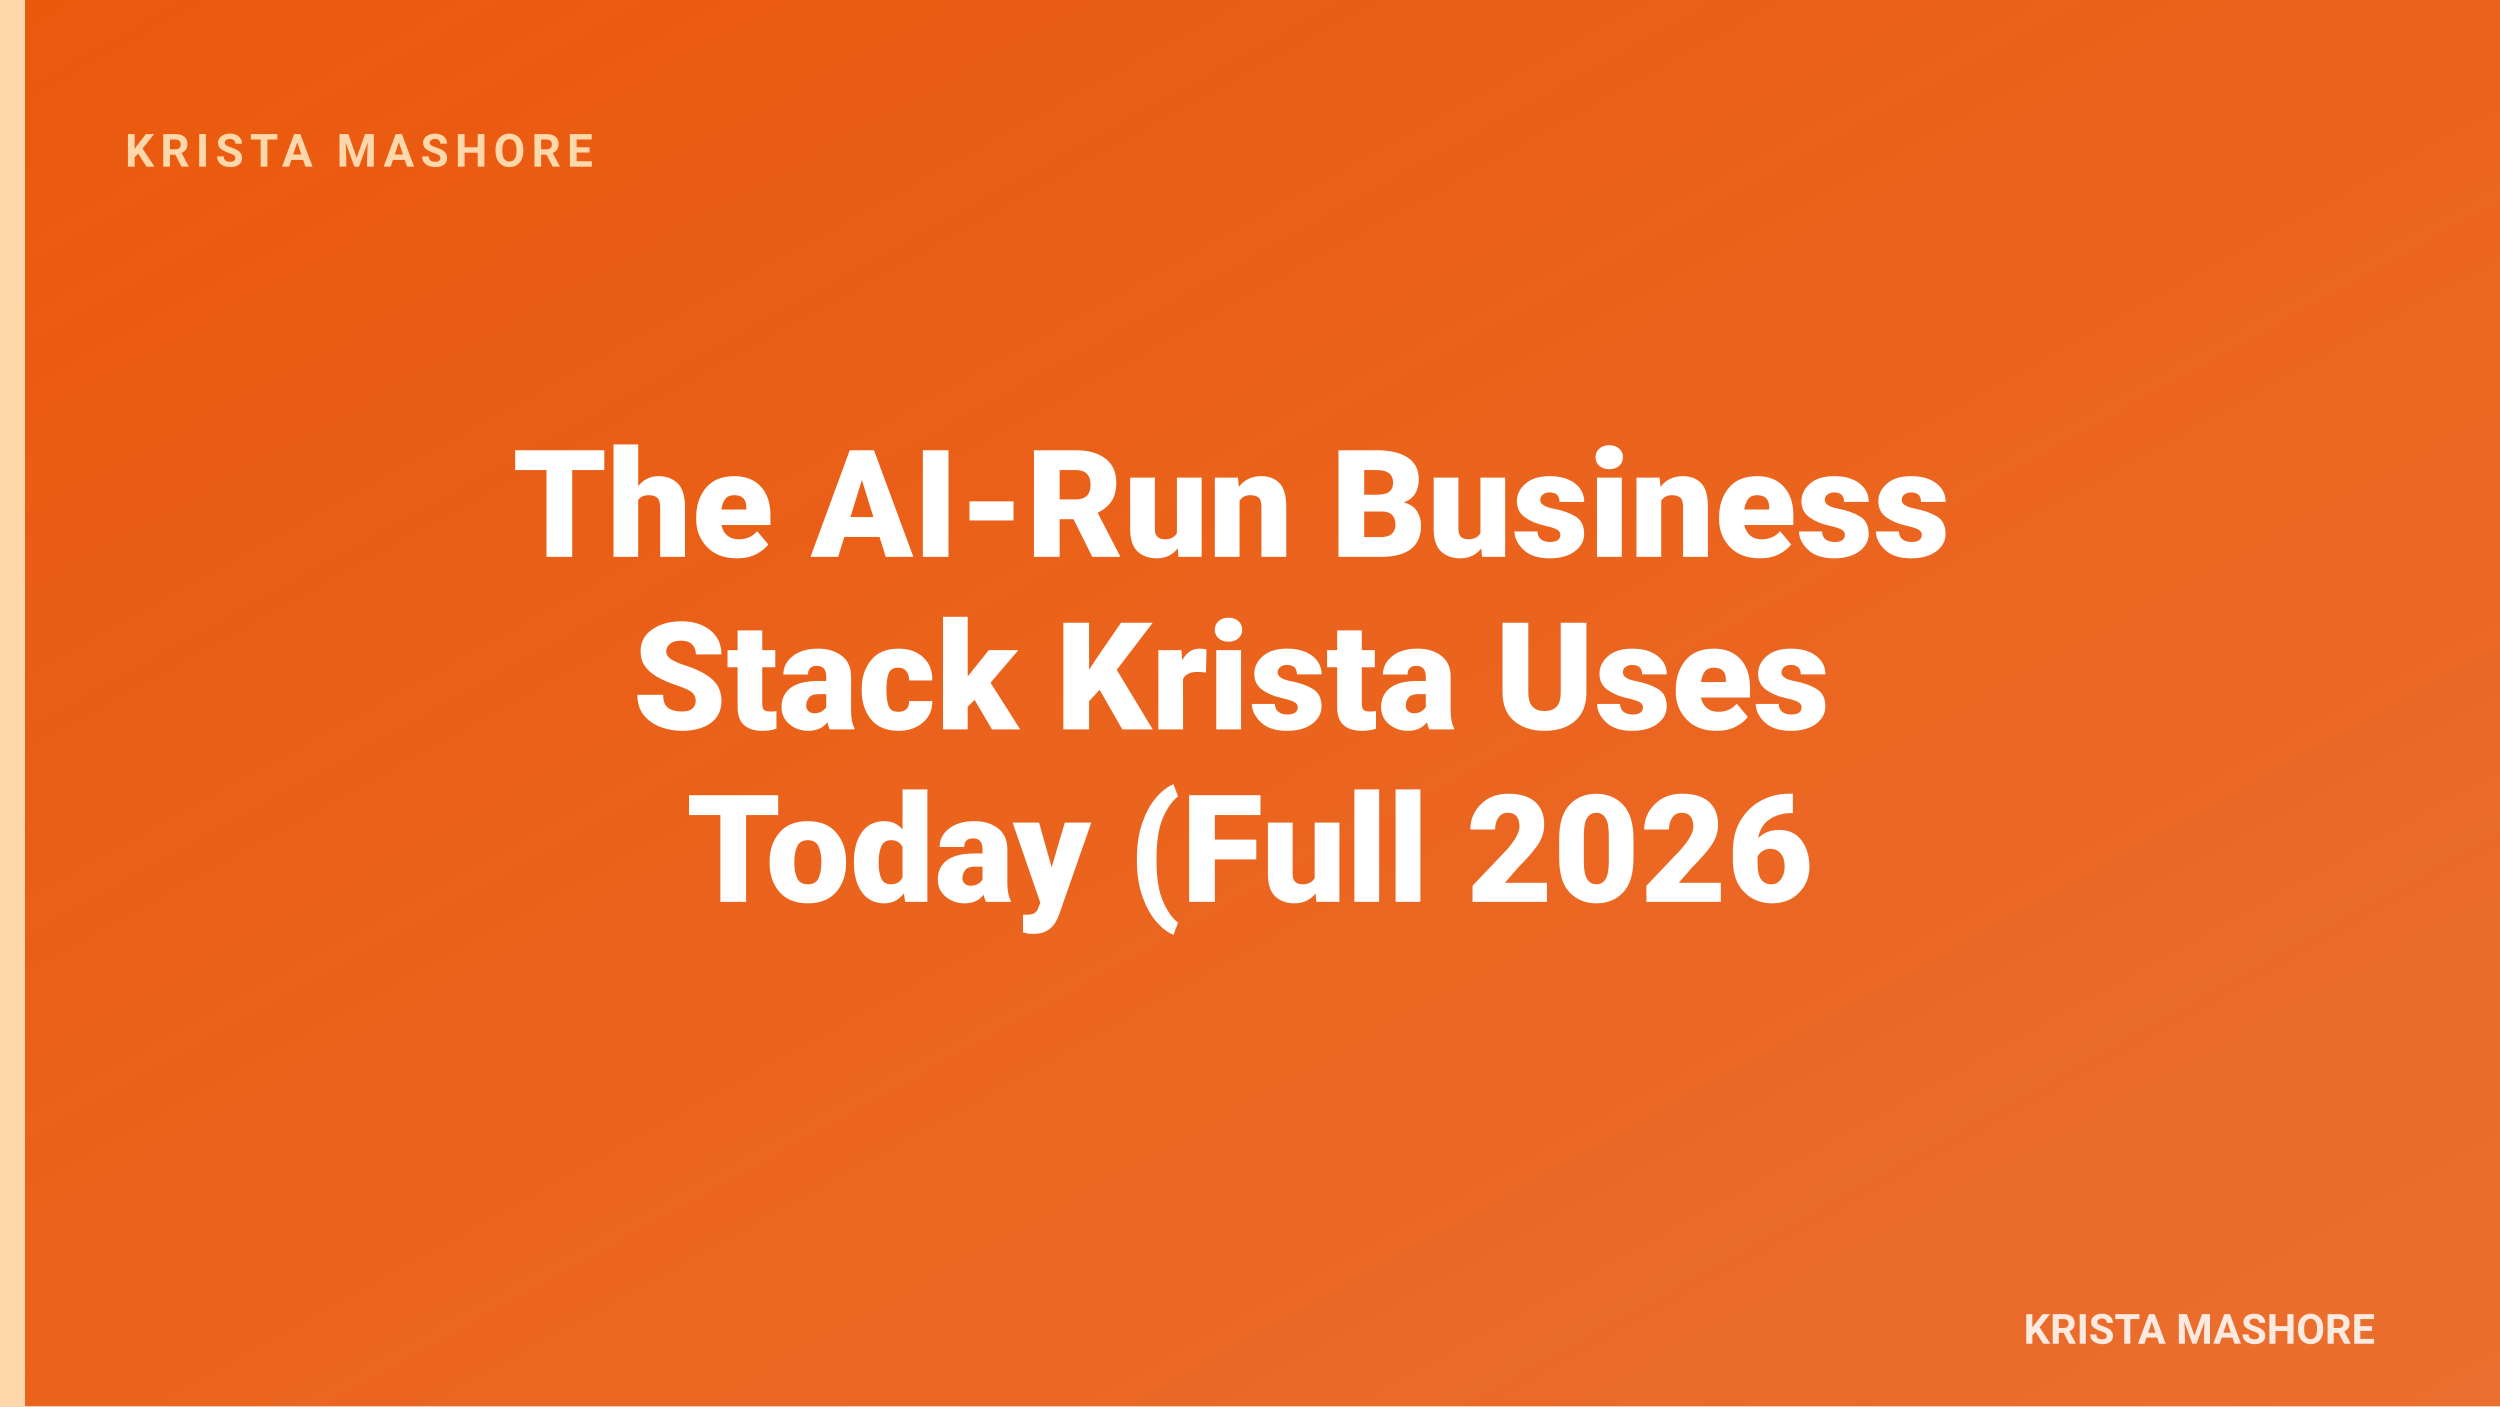
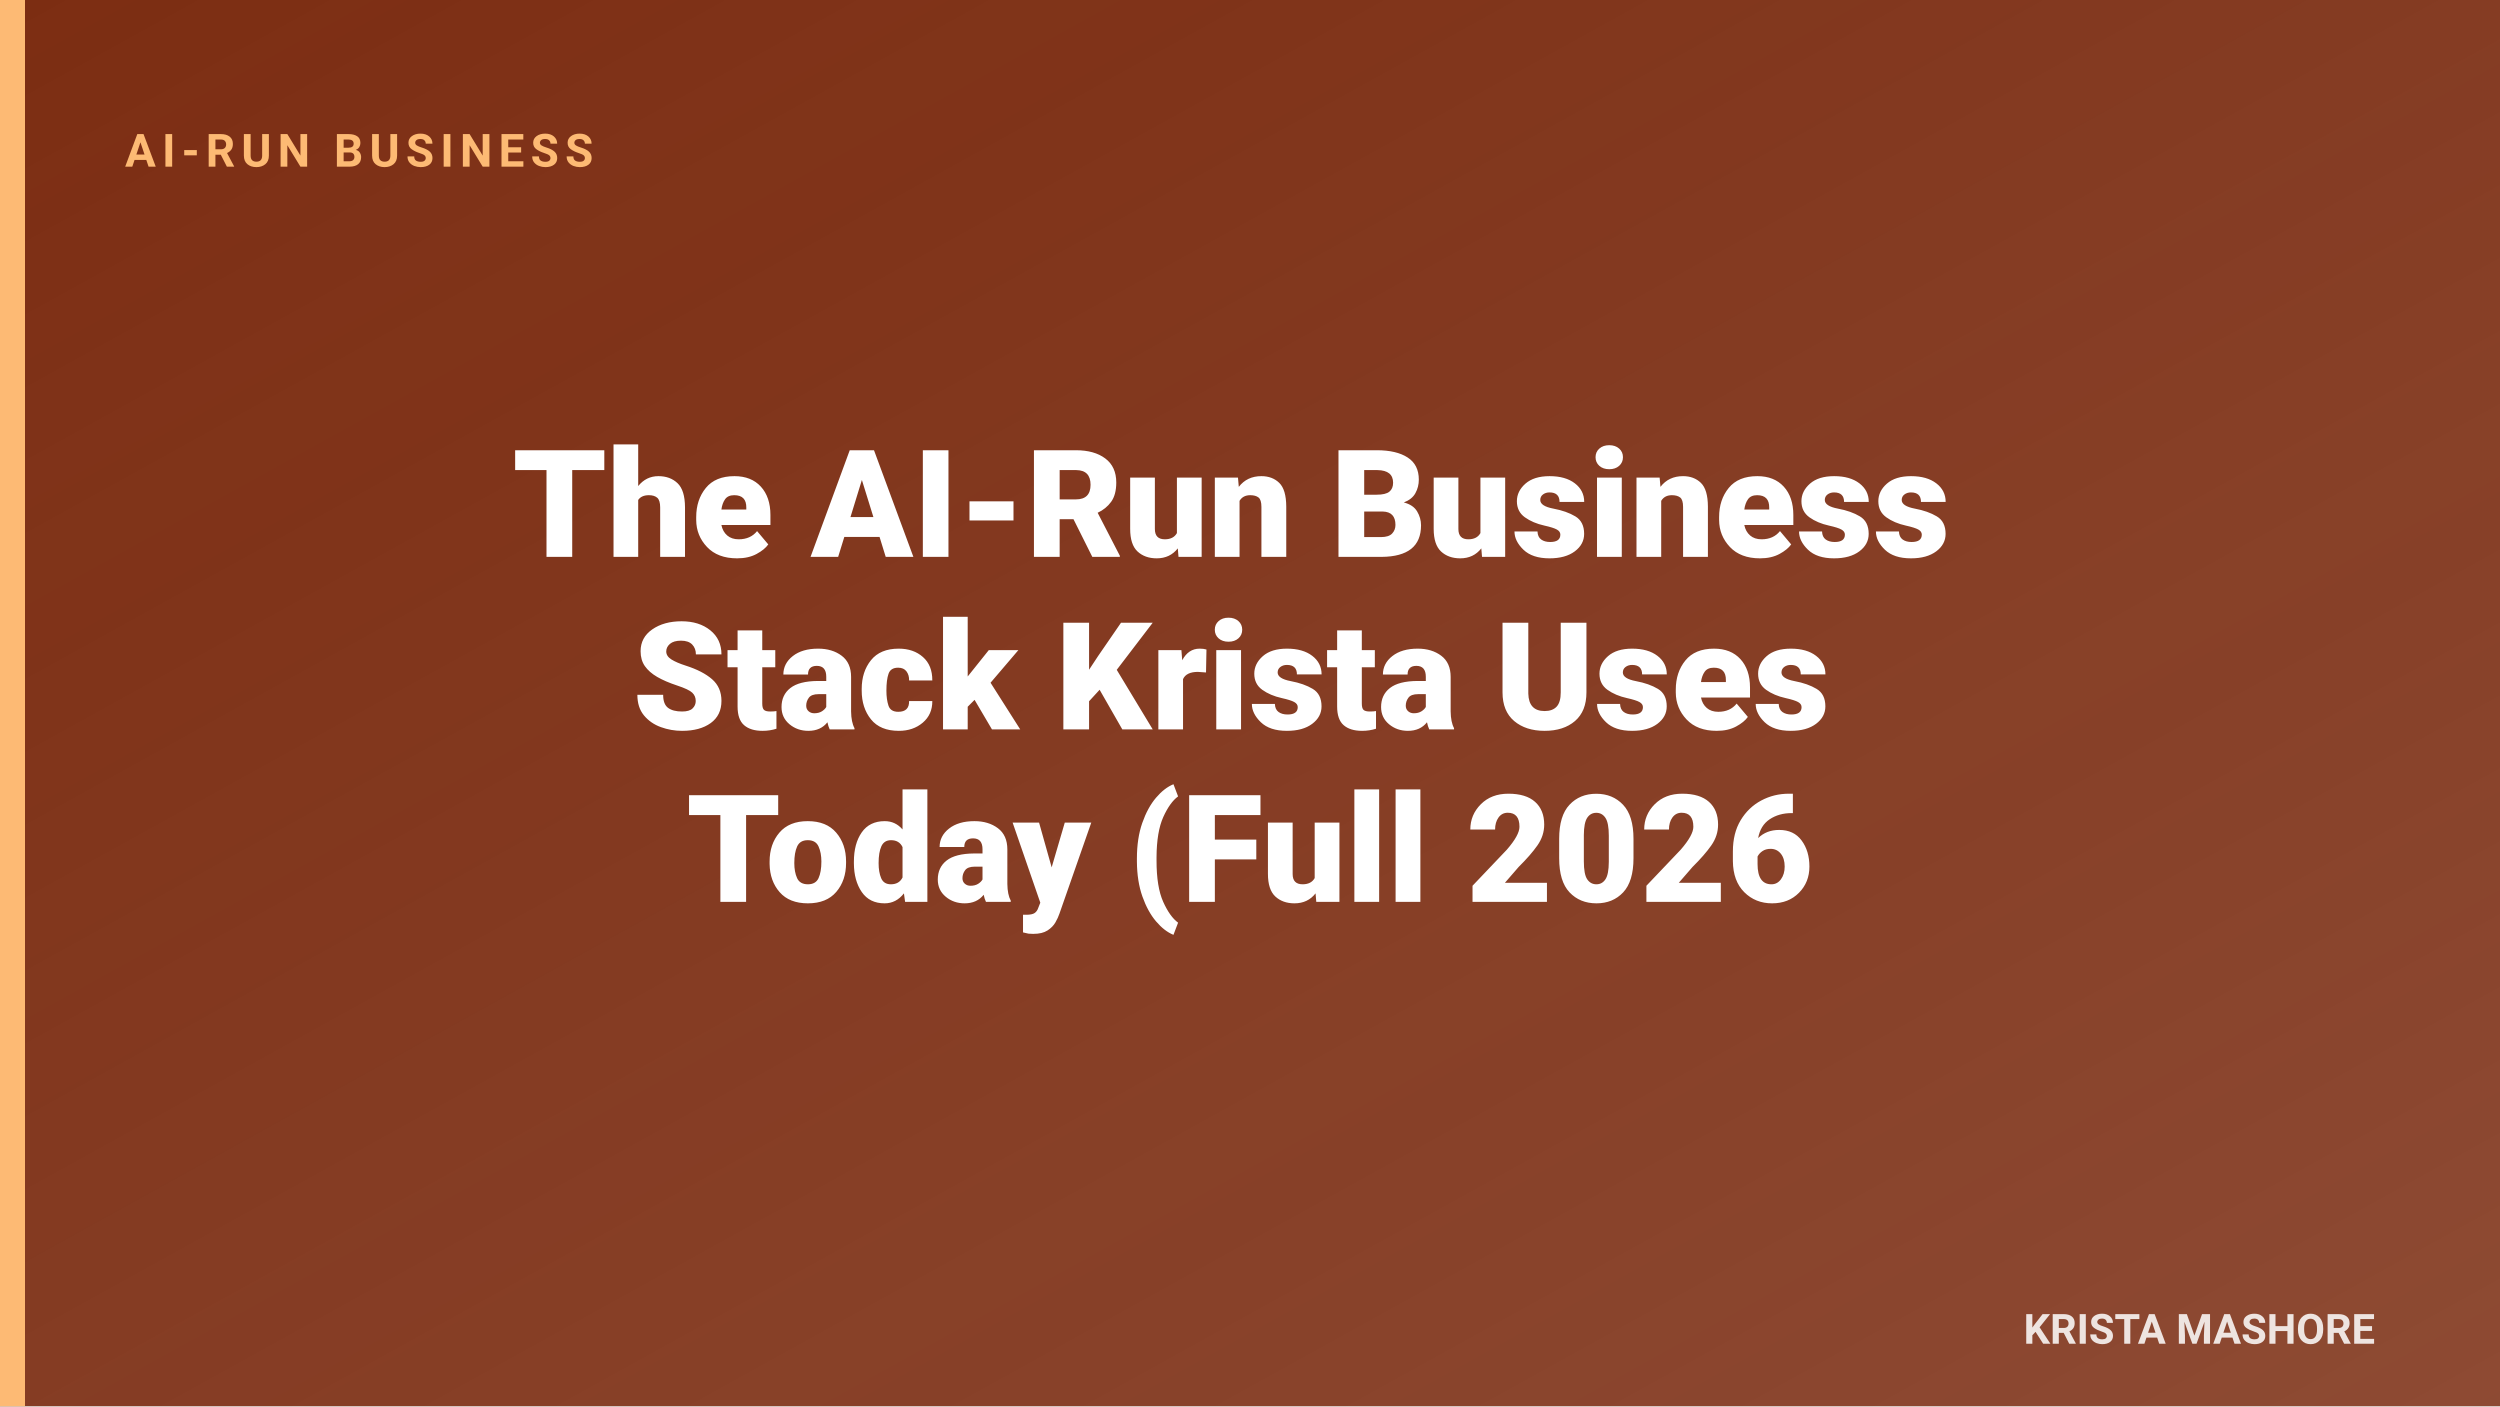
<svg xmlns="http://www.w3.org/2000/svg" width="1200" height="675" viewBox="0 0 1200 675" role="img" aria-label="The AI-Run Business Stack Krista Uses Today (Full 2026 Breakdown)">
  <defs>
    <linearGradient id="bg" x1="0%" y1="0%" x2="100%" y2="100%">
-       <stop offset="0%" stop-color="#EA580C" />
-       <stop offset="100%" stop-color="#EA580C" stop-opacity="0.85" />
+       <stop offset="0%" stop-color="#7C2D12" />
+       <stop offset="100%" stop-color="#7C2D12" stop-opacity="0.85" />
    </linearGradient>
  </defs>
  <rect width="1200" height="675" fill="url(#bg)" />
-   <rect x="0" y="0" width="12" height="675" fill="#FED7AA" />
-   <text x="60" y="80" font-family="-apple-system, BlinkMacSystemFont, 'Segoe UI', Roboto, sans-serif" font-size="22" font-weight="600" fill="#FED7AA" letter-spacing="3">KRISTA MASHORE</text>
+   <rect x="0" y="0" width="12" height="675" fill="#FDBA74" />
+   <text x="60" y="80" font-family="-apple-system, BlinkMacSystemFont, 'Segoe UI', Roboto, sans-serif" font-size="22" font-weight="600" fill="#FDBA74" letter-spacing="3">AI-RUN BUSINESS</text>
  <text font-family="-apple-system, BlinkMacSystemFont, 'Segoe UI', Roboto, sans-serif" font-size="72" font-weight="800" fill="#FFFFFF" text-anchor="middle">
    <tspan x="600" y="267.3">The AI-Run Business</tspan>
    <tspan x="600" y="350.1">Stack Krista Uses</tspan>
    <tspan x="600" y="432.9">Today (Full 2026</tspan>
  </text>
  <text x="1140" y="645" font-family="-apple-system, BlinkMacSystemFont, 'Segoe UI', Roboto, sans-serif" font-size="20" font-weight="600" fill="#FFFFFF" text-anchor="end" opacity="0.85">KRISTA MASHORE</text>
</svg>
